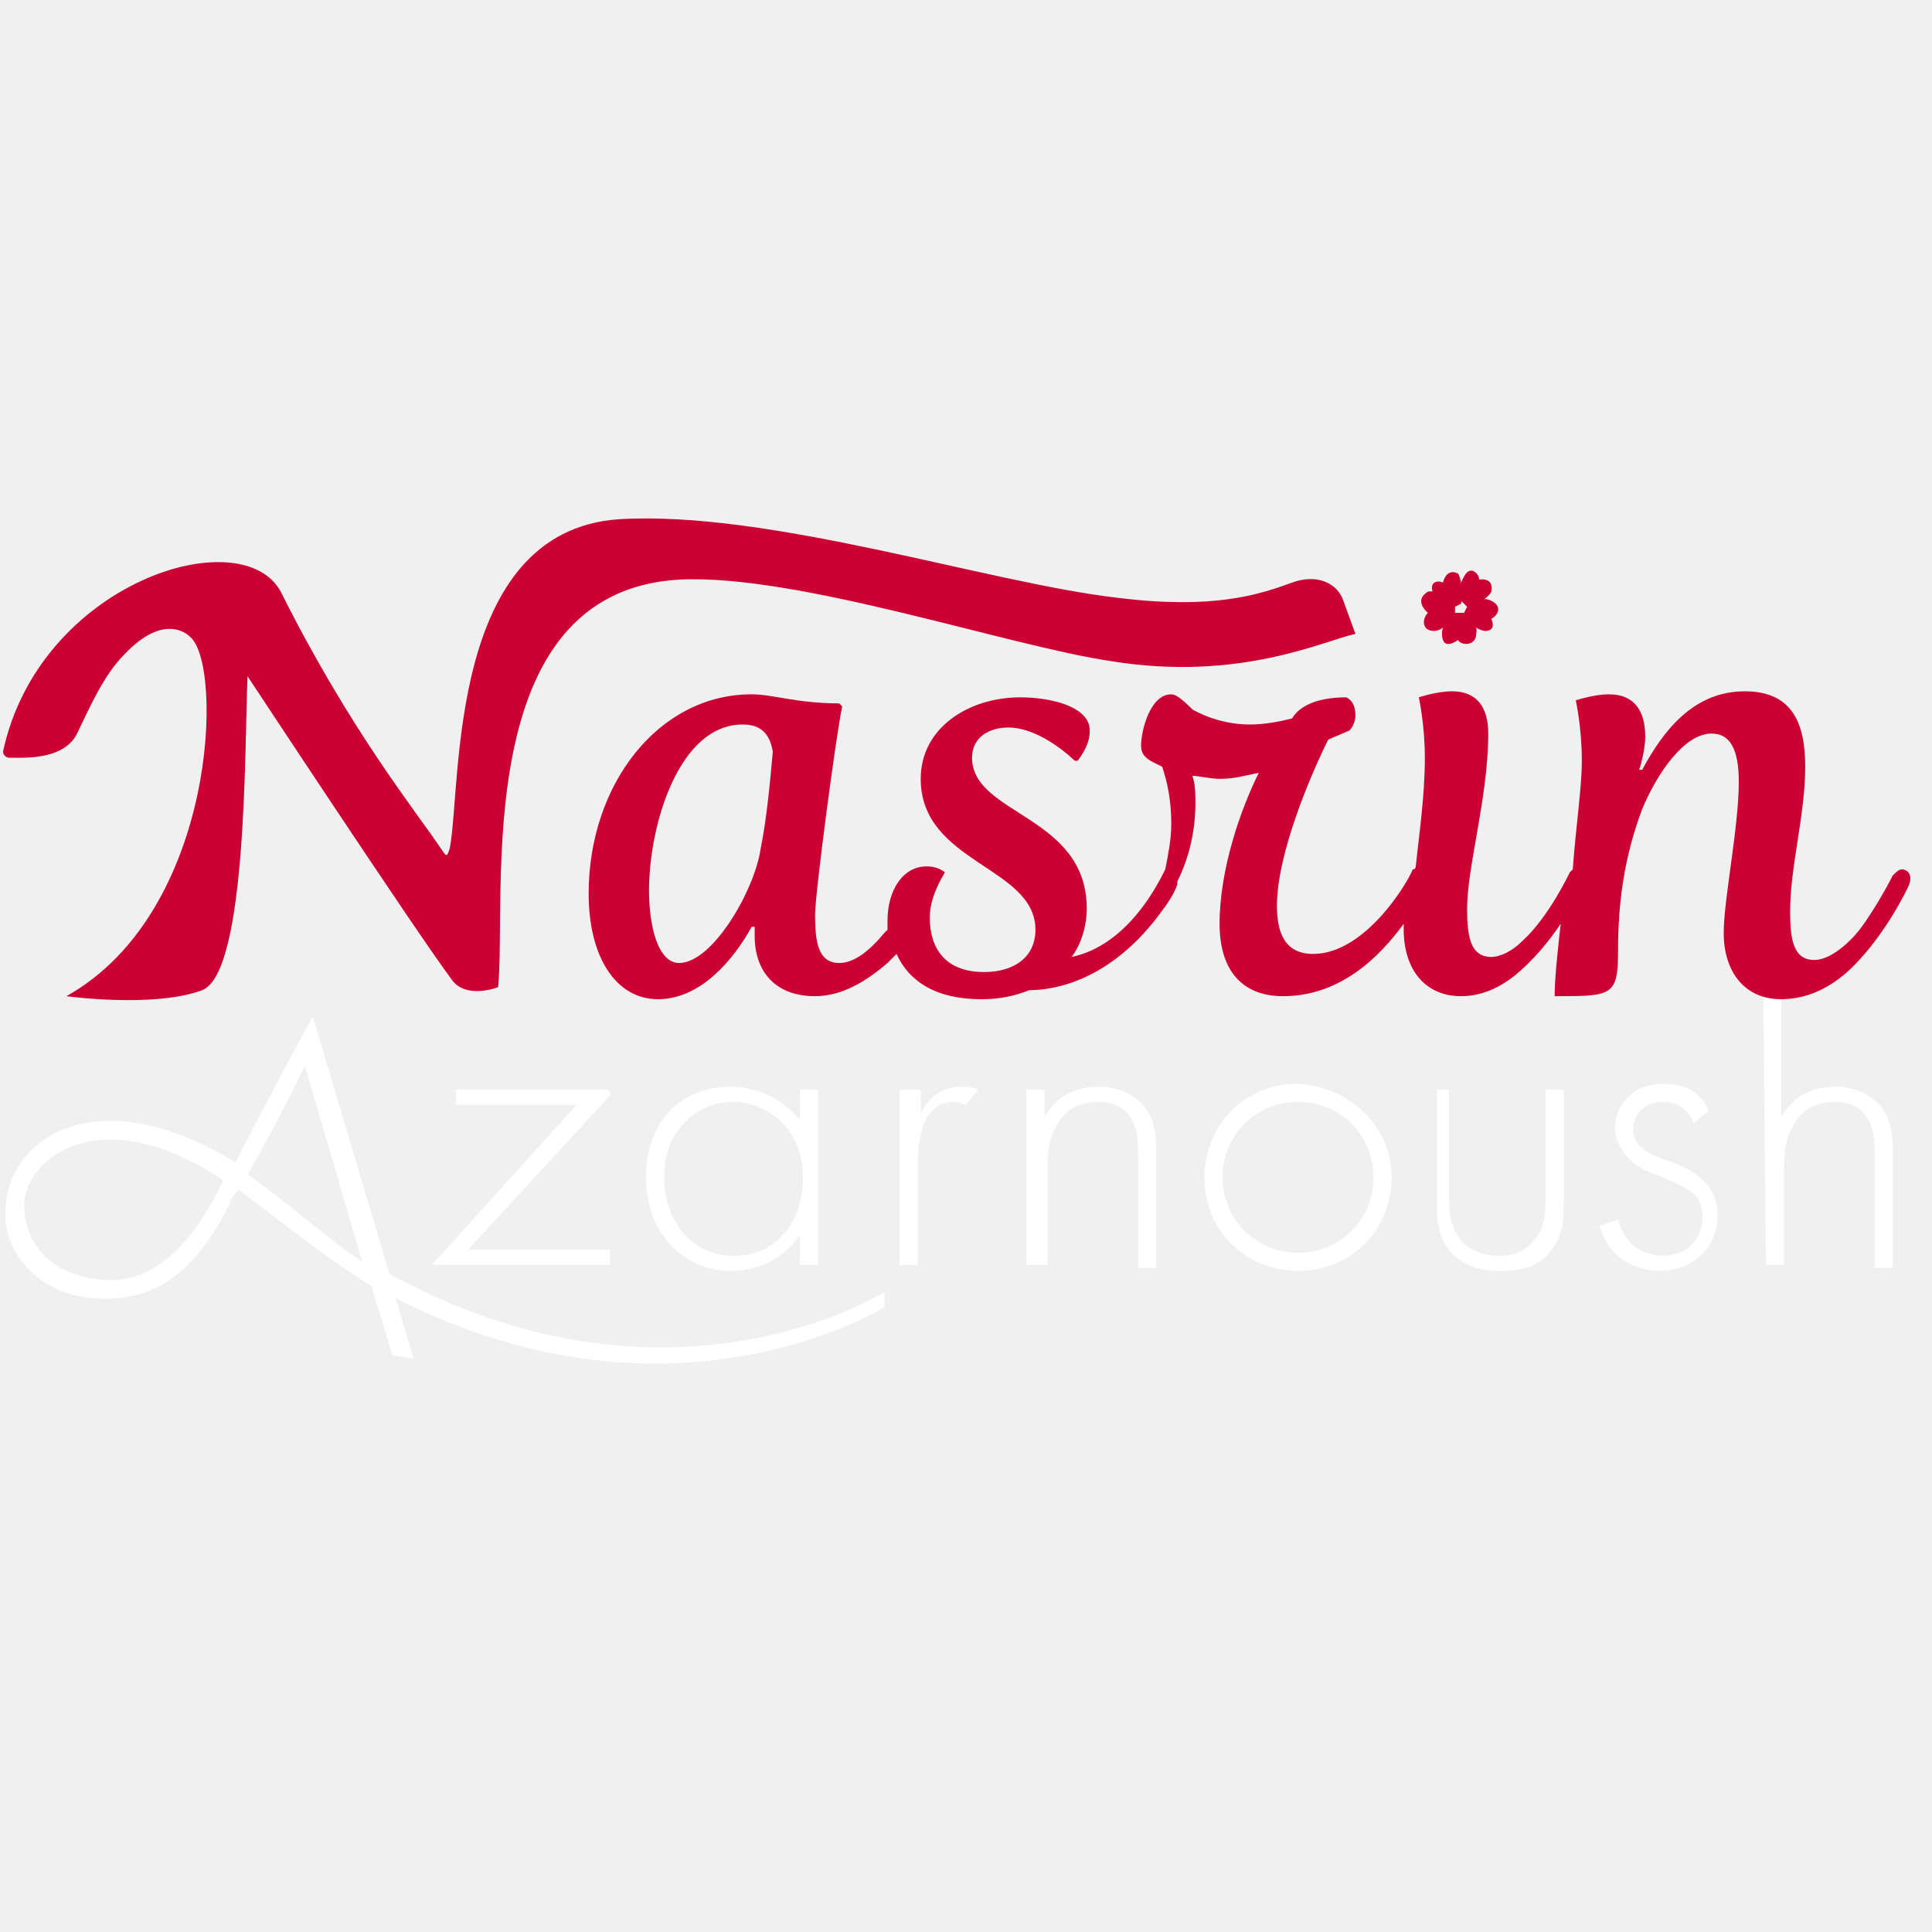
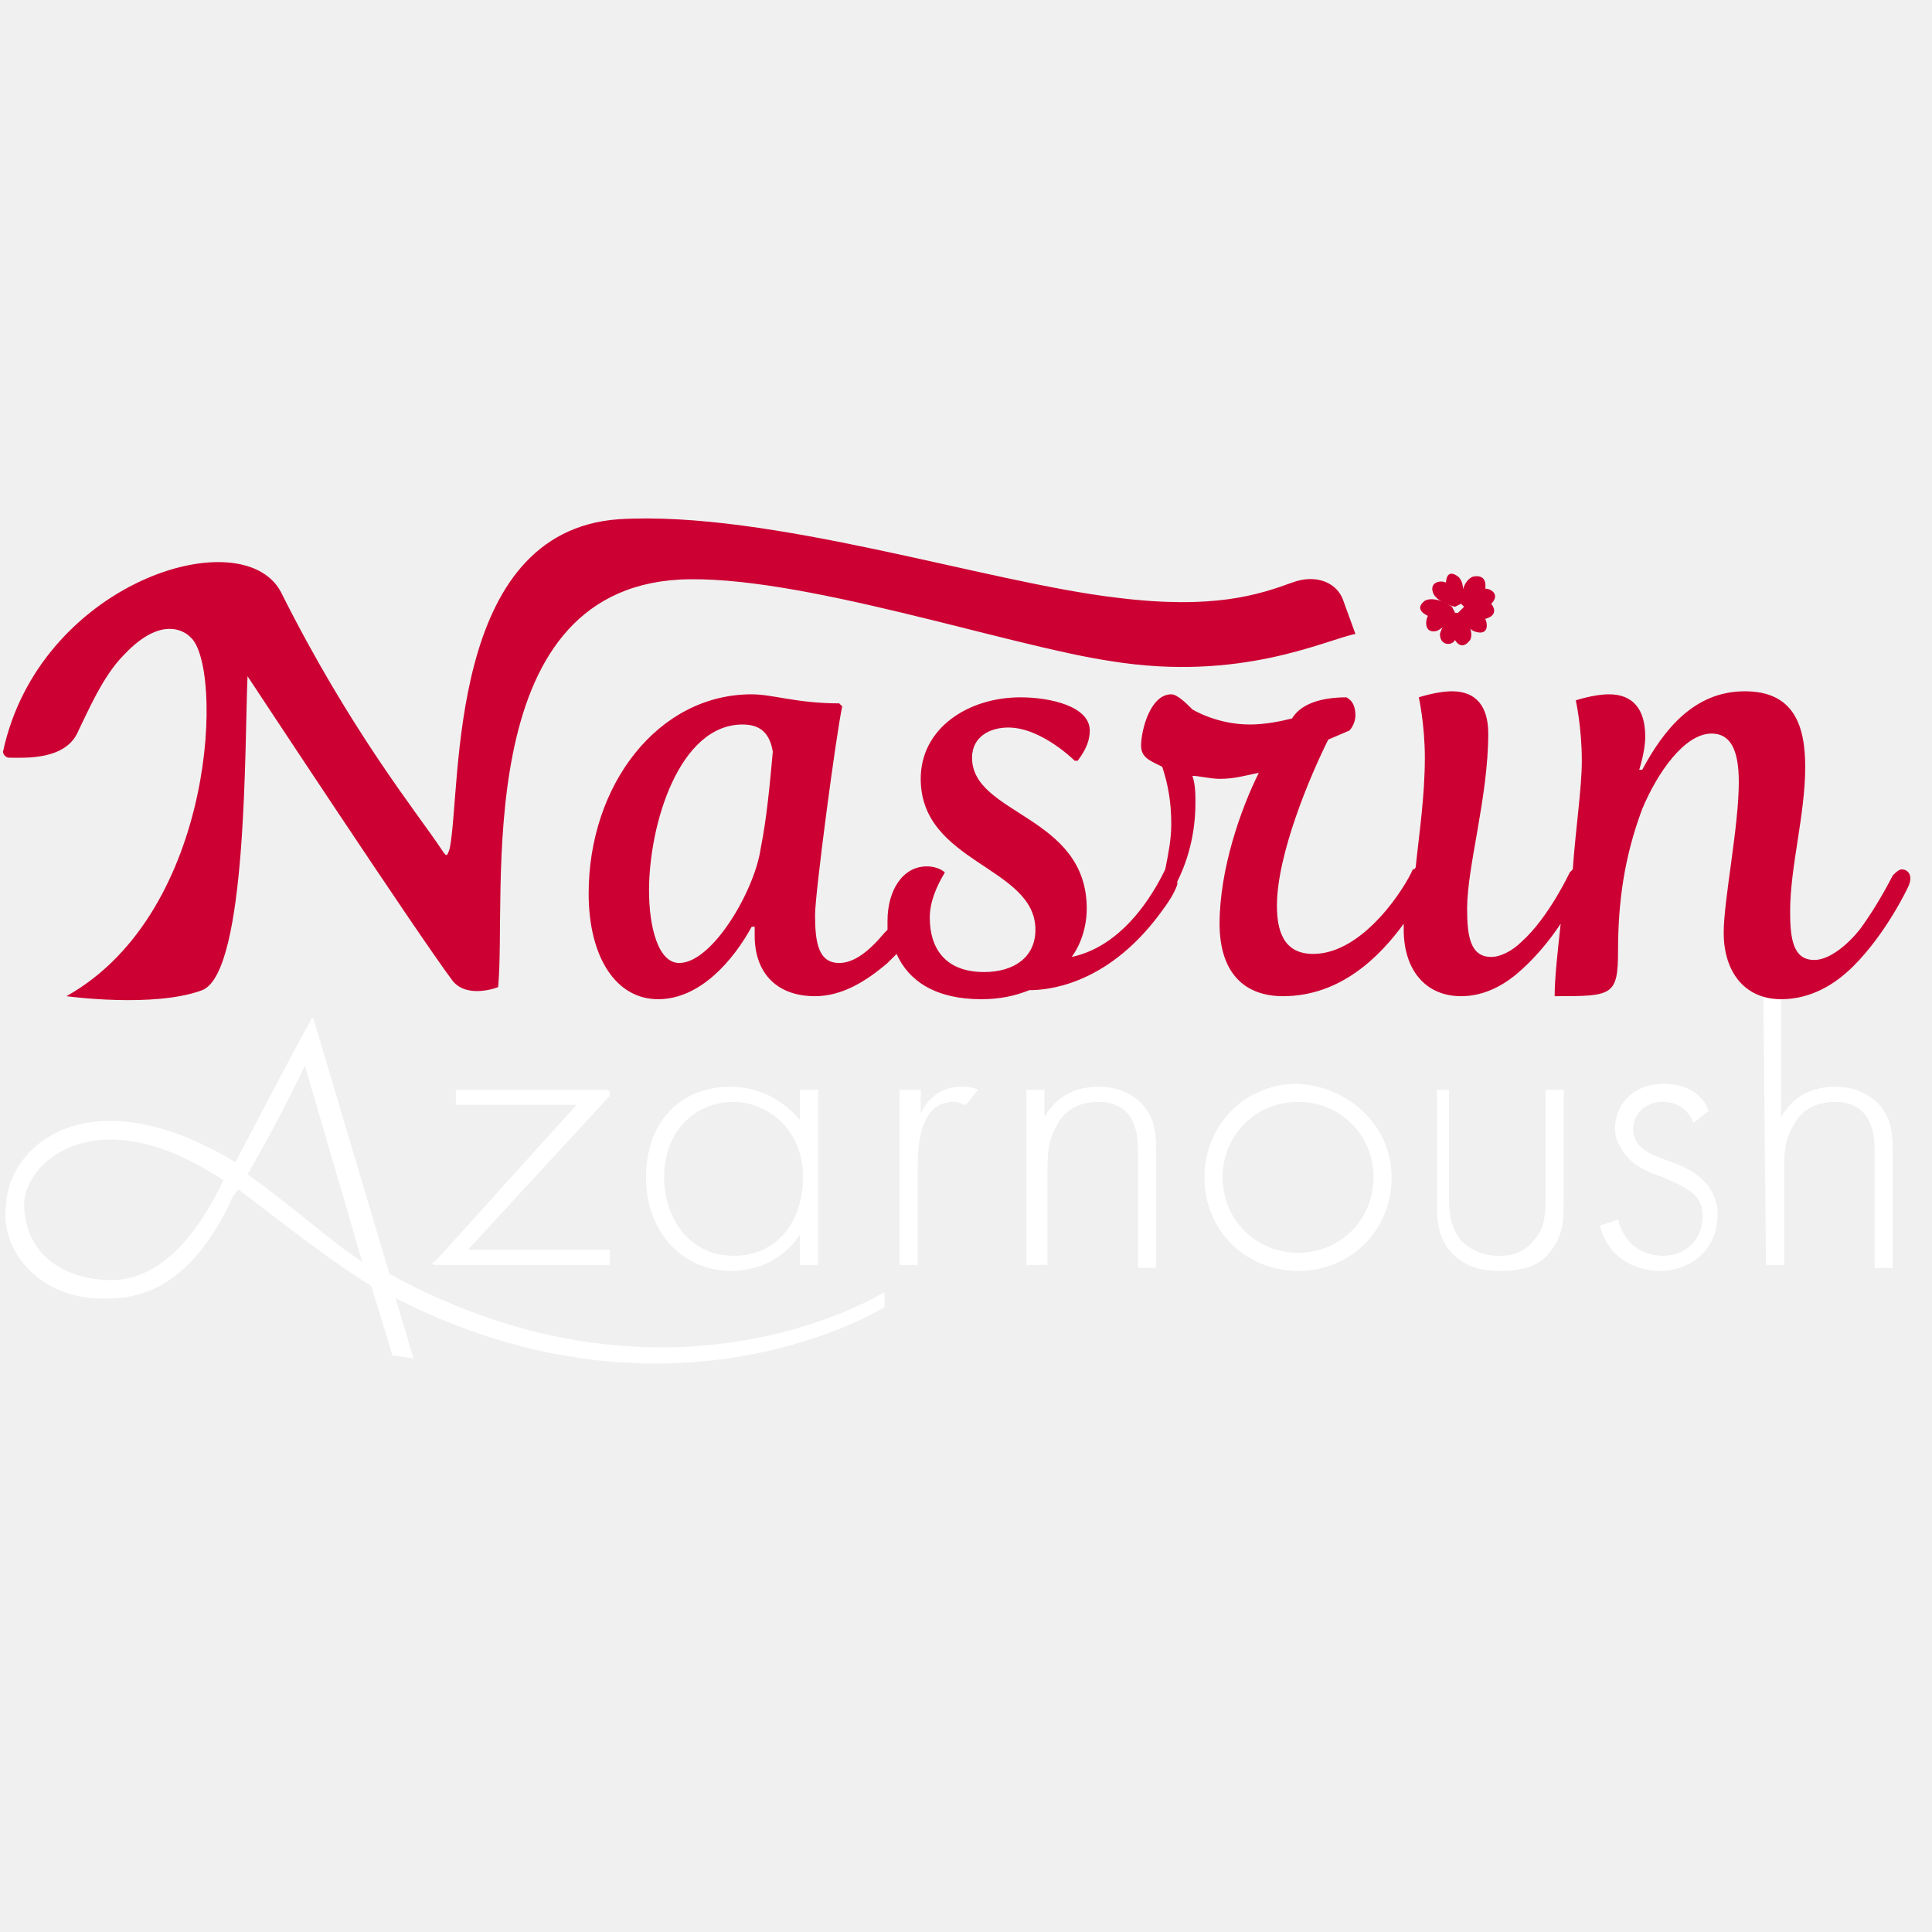
<svg xmlns="http://www.w3.org/2000/svg" version="1.1" id="Layer_1" x="0px" y="0px" viewBox="0 0 64 64" style="enable-background:new 0 0 64 64;" xml:space="preserve">
  <style type="text/css">
	.st0{fill:#FFFFFF;}
	.st1{fill:#CC0033;}
</style>
  <g id="logo-16">
</g>
  <g>
    <path class="st0" d="M15.5,41.4h4.7v0.5h-5.8c-0.1,0-0.1-0.1,0-0.1l4.7-5.2h-4v-0.5h5c0.1,0,0.1,0.1,0.1,0.2L15.5,41.4z" />
    <path class="st0" d="M26.5,36.1h0.6v5.8h-0.6v-1c-0.6,0.9-1.5,1.2-2.3,1.2c-1.5,0-2.8-1.2-2.8-3.1c0-1.8,1.1-3,2.8-3   c0.9,0,1.7,0.4,2.3,1.1V36.1z M22,39c0,1.3,0.8,2.6,2.3,2.6s2.3-1.2,2.3-2.6c0-1.7-1.3-2.5-2.3-2.5C23.1,36.5,22,37.4,22,39z" />
    <path class="st0" d="M29.9,36.1h0.6v0.8c0.2-0.5,0.7-0.9,1.3-0.9c0.2,0,0.4,0,0.6,0.1L32,36.6c-0.1,0-0.2-0.1-0.4-0.1   c-1.2,0-1.2,1.6-1.2,2.3v3.1h-0.6v-5.8H29.9z" />
    <path class="st0" d="M34,36.1h0.6V37c0.3-0.5,0.8-1,1.8-1s1.5,0.6,1.6,0.8c0.3,0.4,0.3,1,0.3,1.5V42h-0.6v-3.7c0-0.4,0-0.8-0.2-1.2   c-0.1-0.2-0.4-0.6-1.1-0.6c-0.8,0-1.2,0.4-1.4,0.8c-0.3,0.5-0.3,1-0.3,1.6v3H34V36.1z" />
    <path class="st0" d="M46.1,39c0,1.7-1.3,3.1-3.1,3.1c-1.7,0-3.1-1.3-3.1-3.1c0-1.7,1.3-3.1,3.1-3.1C44.7,36,46.1,37.3,46.1,39z    M45.5,39c0-1.4-1.1-2.5-2.5-2.5s-2.5,1.1-2.5,2.5s1.1,2.5,2.5,2.5S45.5,40.4,45.5,39z" />
-     <path class="st0" d="M48,36.1v3.5c0,0.4,0,1,0.4,1.5c0.4,0.4,0.9,0.5,1.2,0.5s0.8,0,1.2-0.5c0.4-0.4,0.4-1,0.4-1.5v-3.5h0.6v3.7   c0,0.5,0,1.1-0.4,1.6c-0.4,0.6-1.1,0.7-1.7,0.7S48.5,42,48,41.4c-0.4-0.5-0.4-1.1-0.4-1.6v-3.7H48z" />
+     <path class="st0" d="M48,36.1v3.5c0,0.4,0,1,0.4,1.5c0.4,0.4,0.9,0.5,1.2,0.5s0.8,0,1.2-0.5c0.4-0.4,0.4-1,0.4-1.5v-3.5h0.6v3.7   c0,0.5,0,1.1-0.4,1.6c-0.4,0.6-1.1,0.7-1.7,0.7S48.5,42,48,41.4c-0.4-0.5-0.4-1.1-0.4-1.6v-3.7C47.6,36.1,48,36.1,48,36.1z" />
    <path class="st0" d="M56.1,37.2c-0.2-0.5-0.6-0.7-1-0.7c-0.7,0-1,0.5-1,0.9c0,0.6,0.5,0.8,1,1c0.6,0.2,1.1,0.4,1.5,0.9   c0.2,0.3,0.3,0.6,0.3,0.9c0,1.3-1,1.9-1.9,1.9c-1,0-1.8-0.6-2-1.5l0.6-0.2c0.2,0.8,0.8,1.2,1.5,1.2s1.3-0.5,1.3-1.3   c0-0.7-0.4-0.9-1.3-1.3c-0.6-0.2-1-0.4-1.3-0.8c-0.1-0.2-0.3-0.4-0.3-0.8c0-0.9,0.7-1.5,1.6-1.5c0.7,0,1.3,0.3,1.5,0.9L56.1,37.2z" />
    <path class="st0" d="M58.4,31.5H59V37c0.3-0.5,0.8-1,1.8-1s1.5,0.6,1.6,0.8c0.3,0.4,0.3,1,0.3,1.5V42h-0.6v-3.7   c0-0.4,0-0.8-0.2-1.2c-0.1-0.2-0.4-0.6-1.1-0.6c-0.8,0-1.2,0.4-1.4,0.8c-0.3,0.5-0.3,1-0.3,1.6v3h-0.6L58.4,31.5L58.4,31.5z" />
  </g>
  <path class="st0" d="M29.3,43.3v-0.5c0,0-7.1,4.5-16.4-0.6l-2.5-8.4c0-0.1-0.1-0.1-0.1,0C10,34.3,9,36.2,7.8,38.5  c-4.8-2.9-7.5-0.6-7.6,1.4C0,41.3,1.1,42.8,3,43c1.4,0.1,3.1-0.1,4.6-3.1c0-0.1,0.2-0.4,0.3-0.5l0,0c1.7,1.3,3.1,2.4,4.4,3.2  l0.7,2.3l0.7,0.1l-0.6-2C22.3,47.7,29.3,43.3,29.3,43.3z M3.5,42.4c-1.8-0.1-2.7-1.2-2.7-2.5c0-1.4,2.4-3.6,6.6-0.8  C6.4,41.2,5.1,42.5,3.5,42.4z M8.2,38.9c1-1.7,1.9-3.6,1.9-3.6l1.9,6.5C10.8,41,10,40.2,8.2,38.9z" />
  <g>
    <path class="st1" d="M2.6,24.2c-0.4,1-1.8,0.9-2.3,0.9c-0.1,0-0.2-0.1-0.2-0.2c1.2-5.6,7.9-7.7,9.2-5.3c2.3,4.6,4.5,7.3,5.3,8.5   c0.2,0.3,0.2,0.3,0.3,0c0.4-2.1-0.1-10.5,5.6-10.9c5-0.3,12.2,2.1,16.5,2.6c3.2,0.4,4.7-0.1,5.8-0.5c0.8-0.3,1.5,0,1.7,0.6l0.4,1.1   c-1,0.2-3.8,1.6-8.1,0.9c-3.4-0.5-10.4-2.9-14.3-2.7c-7,0.4-5.7,10.5-6,13.5c0,0-1,0.4-1.5-0.2c-1.2-1.6-6.8-10.1-6.8-10.1   c-0.1,2.2,0,9.8-1.5,10.4C5.1,33.4,2.2,33,2.2,33c5-2.8,5.2-11,4.1-11.9c0,0-0.8-0.9-2.2,0.6C3.4,22.4,2.9,23.6,2.6,24.2z" />
  </g>
  <g>
    <g>
      <path class="st1" d="M63,28.8c-0.1,0-0.2,0.1-0.3,0.2c0,0-0.5,1-1.1,1.8c-0.4,0.5-1,1-1.5,1c-0.7,0-0.8-0.7-0.8-1.6    c0-1.5,0.5-3.2,0.5-4.8c0-1.4-0.4-2.5-2-2.5c-1.7,0-2.7,1.3-3.4,2.6h-0.1c0,0,0.2-0.6,0.2-1.1c0-0.9-0.4-1.4-1.2-1.4    c-0.5,0-1.1,0.2-1.1,0.2s0.2,0.9,0.2,2c0,0.9-0.2,2.2-0.3,3.6L52,28.9c0,0-0.7,1.5-1.6,2.3c-0.3,0.3-0.7,0.5-1,0.5    c-0.7,0-0.8-0.7-0.8-1.6c0-1.4,0.7-3.7,0.7-5.8c0-0.9-0.4-1.4-1.2-1.4c-0.5,0-1.1,0.2-1.1,0.2s0.2,0.9,0.2,2    c0,1.3-0.2,2.6-0.3,3.6l0,0c0,0,0,0.1-0.1,0.1c-0.2,0.5-1.6,2.8-3.3,2.8c-1,0-1.2-0.8-1.2-1.6c0-1.7,1.1-4.3,1.7-5.5l0.7-0.3    c0.1-0.1,0.2-0.3,0.2-0.5c0-0.3-0.1-0.5-0.3-0.6c-0.8,0-1.5,0.2-1.8,0.7c-0.4,0.1-0.9,0.2-1.4,0.2c-1.1,0-1.9-0.5-1.9-0.5    C39.3,23.3,39,23,38.8,23c-0.7,0-1,1.2-1,1.7c0,0.4,0.3,0.5,0.7,0.7c0.2,0.6,0.3,1.2,0.3,1.9c0,0.5-0.1,1-0.2,1.5l0,0    c-0.2,0.4-1.2,2.5-3.1,2.9c0.3-0.4,0.5-1,0.5-1.6c0-3.1-3.8-3.1-3.8-5c0-0.7,0.6-1,1.2-1c1.1,0,2.2,1.1,2.2,1.1h0.1    c0.3-0.4,0.4-0.7,0.4-1c0-0.8-1.3-1.1-2.3-1.1c-1.7,0-3.3,1-3.3,2.7c0,2.8,3.8,2.9,3.8,5c0,0.9-0.7,1.4-1.7,1.4    c-1.3,0-1.8-0.8-1.8-1.8c0-0.5,0.2-1,0.5-1.5c0,0-0.2-0.2-0.6-0.2c-0.8,0-1.3,0.8-1.3,1.8c0,0.1,0,0.2,0,0.3l0,0c0,0,0,0-0.1,0.1    c-0.5,0.6-1,1-1.5,1c-0.7,0-0.8-0.7-0.8-1.6c0-0.7,0.7-6,0.9-6.9l-0.1-0.1c-1.4,0-2.2-0.3-2.9-0.3c-3.1,0-5.4,3-5.4,6.6    c0,2.1,0.9,3.5,2.3,3.5s2.5-1.3,3.1-2.4H25c0,0.1,0,0.2,0,0.3c0,1.2,0.7,2,2,2c0.9,0,1.7-0.5,2.4-1.1c0.1-0.1,0.2-0.2,0.3-0.3    c0.4,0.9,1.3,1.5,2.8,1.5c0.6,0,1.1-0.1,1.6-0.3c0.5,0,2.5-0.1,4.3-2.5c0.3-0.4,0.5-0.7,0.6-1c0,0,0,0,0-0.1    c0.4-0.8,0.6-1.7,0.6-2.6c0-0.3,0-0.6-0.1-0.9c0.2,0,0.6,0.1,0.9,0.1c0.5,0,0.8-0.1,1.3-0.2c-0.6,1.2-1.3,3.2-1.3,5    c0,1.6,0.8,2.4,2.1,2.4c1.9,0,3.2-1.3,4-2.4c0,0.1,0,0.2,0,0.2c0,1.3,0.7,2.2,1.9,2.2c0.7,0,1.3-0.3,1.8-0.7    c0.6-0.5,1.1-1.1,1.5-1.7c-0.1,0.9-0.2,1.8-0.2,2.4c1.9,0,2.1,0,2.1-1.5c0-1.6,0.2-3.1,0.8-4.7c0.5-1.2,1.4-2.5,2.3-2.5    c0.6,0,0.9,0.5,0.9,1.6c0,1.5-0.5,3.9-0.5,5c0,1.3,0.7,2.2,1.9,2.2c1,0,1.8-0.5,2.4-1.1c1.1-1.1,1.8-2.6,1.8-2.6    C63.4,29,63.2,28.8,63,28.8z M25.2,28.1c-0.2,1.4-1.6,3.8-2.7,3.8c-0.7,0-1-1.2-1-2.4c0-2.2,1-5.5,3.1-5.5c0.6,0,0.9,0.3,1,0.9    C25.5,26,25.4,27.1,25.2,28.1z" />
    </g>
  </g>
-   <path class="st1" d="M48.2,20.1c0,0-0.5-0.1-0.7-0.4c-0.2-0.4,0.1-0.5,0.3-0.4c0,0,0.1-0.5,0.5-0.3c0,0,0.2,0.3,0.1,1L48.2,20.1z" />
-   <path class="st1" d="M48.2,20.3c0,0-0.3,0.6-0.7,0.6s-0.4-0.4-0.2-0.6c0,0-0.5-0.4,0-0.7c0,0,0.3-0.1,0.9,0.3V20.3z" />
-   <path class="st1" d="M48.5,20.3c0,0,0.5,0.3,0.4,0.7c0,0.4-0.5,0.4-0.6,0.2c0,0-0.4,0.3-0.5,0c0,0-0.2-0.5,0.4-0.9L48.5,20.3z" />
-   <path class="st1" d="M48.4,19.9c0-0.3-0.1-0.5,0.1-0.8c0.2-0.4,0.5-0.1,0.5,0.1c0,0,0.5-0.1,0.4,0.4c0,0-0.1,0.3-0.8,0.5L48.4,19.9z  " />
-   <path class="st1" d="M48.6,20.1c0,0,0.4-0.4,0.8-0.2c0.4,0.2,0.2,0.5,0,0.6c0,0,0.2,0.4-0.2,0.4c0,0-0.4,0-0.7-0.6L48.6,20.1z" />
+   <g>
+     <path class="st1" d="M48.2,20.1c0,0-0.5-0.1-0.7-0.4c-0.2-0.4,0.2-0.5,0.4-0.4c0,0,0-0.5,0.4-0.2c0,0,0.3,0.2,0.1,0.9L48.2,20.1z" />
+     <path class="st1" d="M48.2,20.3c0,0-0.2,0.4-0.6,0.6c-0.4,0.1-0.4-0.3-0.3-0.5c0,0-0.5-0.2-0.1-0.5c0,0,0.3-0.2,0.9,0.2L48.2,20.3z   " />
+     <path class="st1" d="M48.4,20c0-0.8,0.4-0.9,0.4-0.9c0.5-0.1,0.4,0.4,0.4,0.4c0.2,0,0.5,0.2,0.2,0.5c-0.3,0.2-0.8,0.2-0.8,0.2   L48.4,20z" />
+     <path class="st1" d="M48.5,20.1c0.7-0.3,0.9-0.1,0.9-0.1c0.3,0.4-0.2,0.5-0.2,0.5c0.1,0.2,0.1,0.6-0.4,0.4   c-0.3-0.2-0.5-0.6-0.5-0.6L48.5,20.1z" />
+     <path class="st1" d="M48.4,20.3c0.5,0.6,0.3,0.9,0.3,0.9c-0.3,0.4-0.5,0-0.5,0c-0.1,0.2-0.5,0.2-0.5-0.2c0.1-0.4,0.5-0.7,0.5-0.7   L48.4,20.3z" />
+   </g>
</svg>
